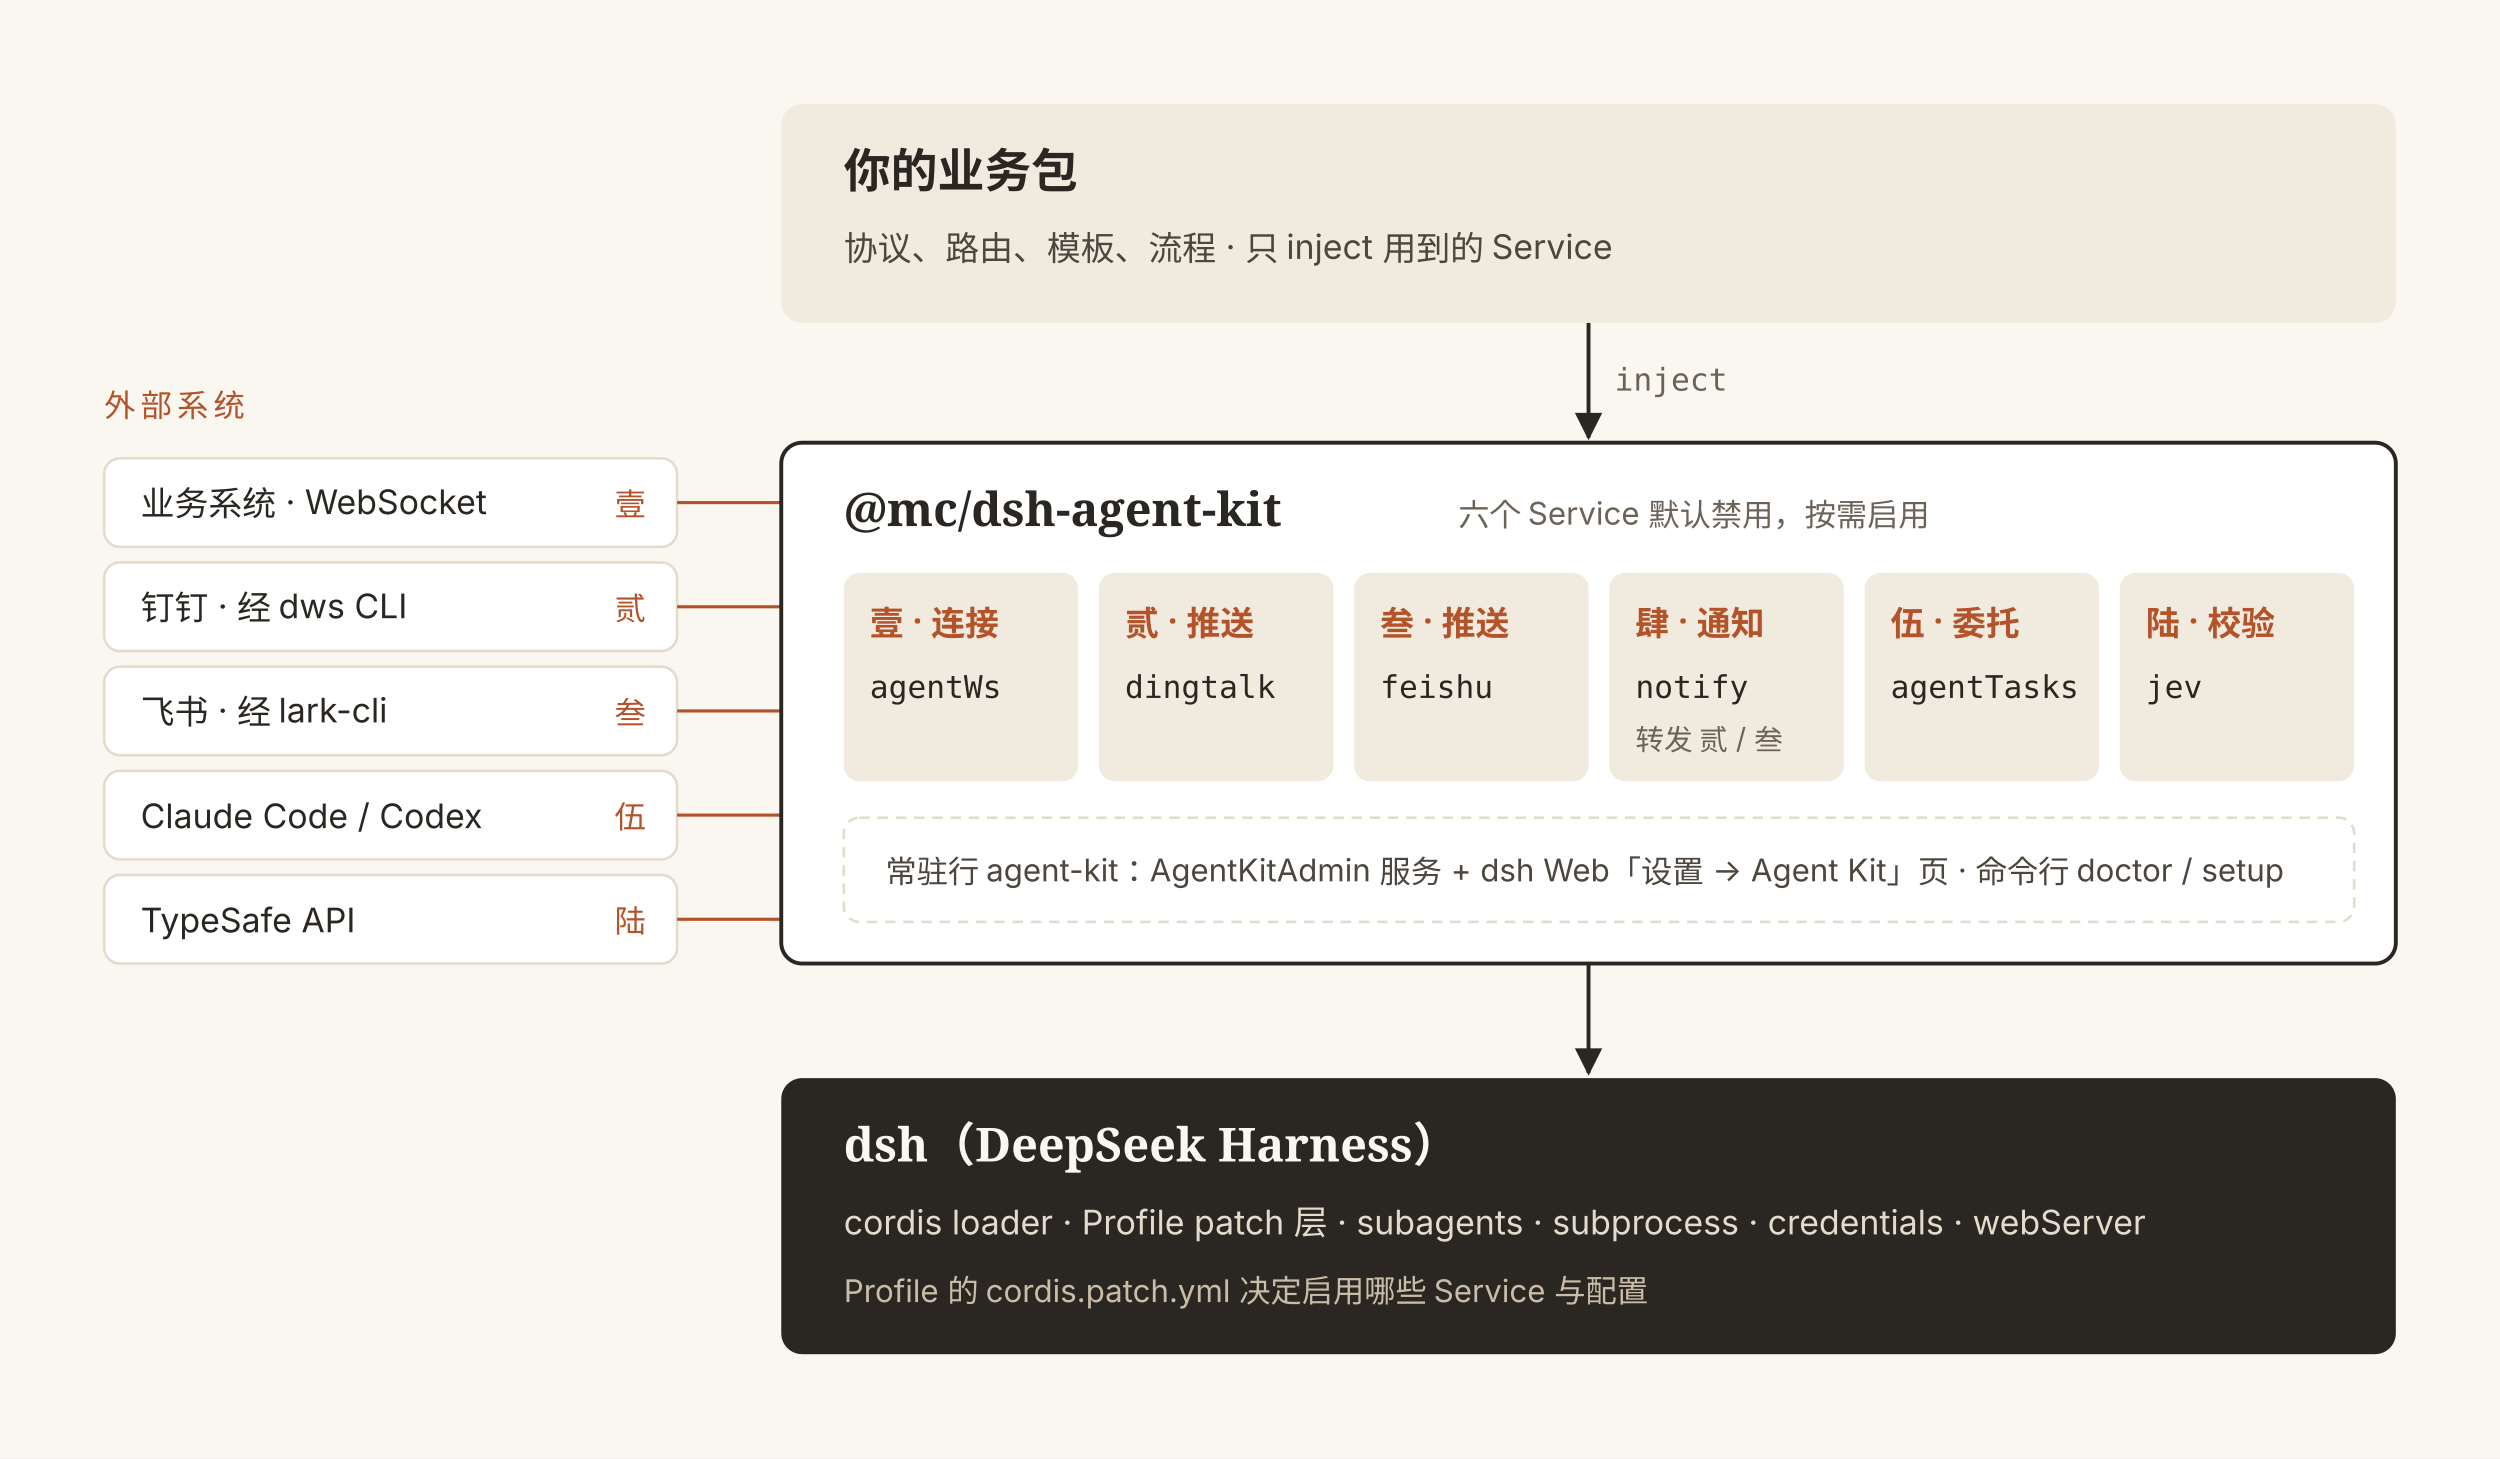
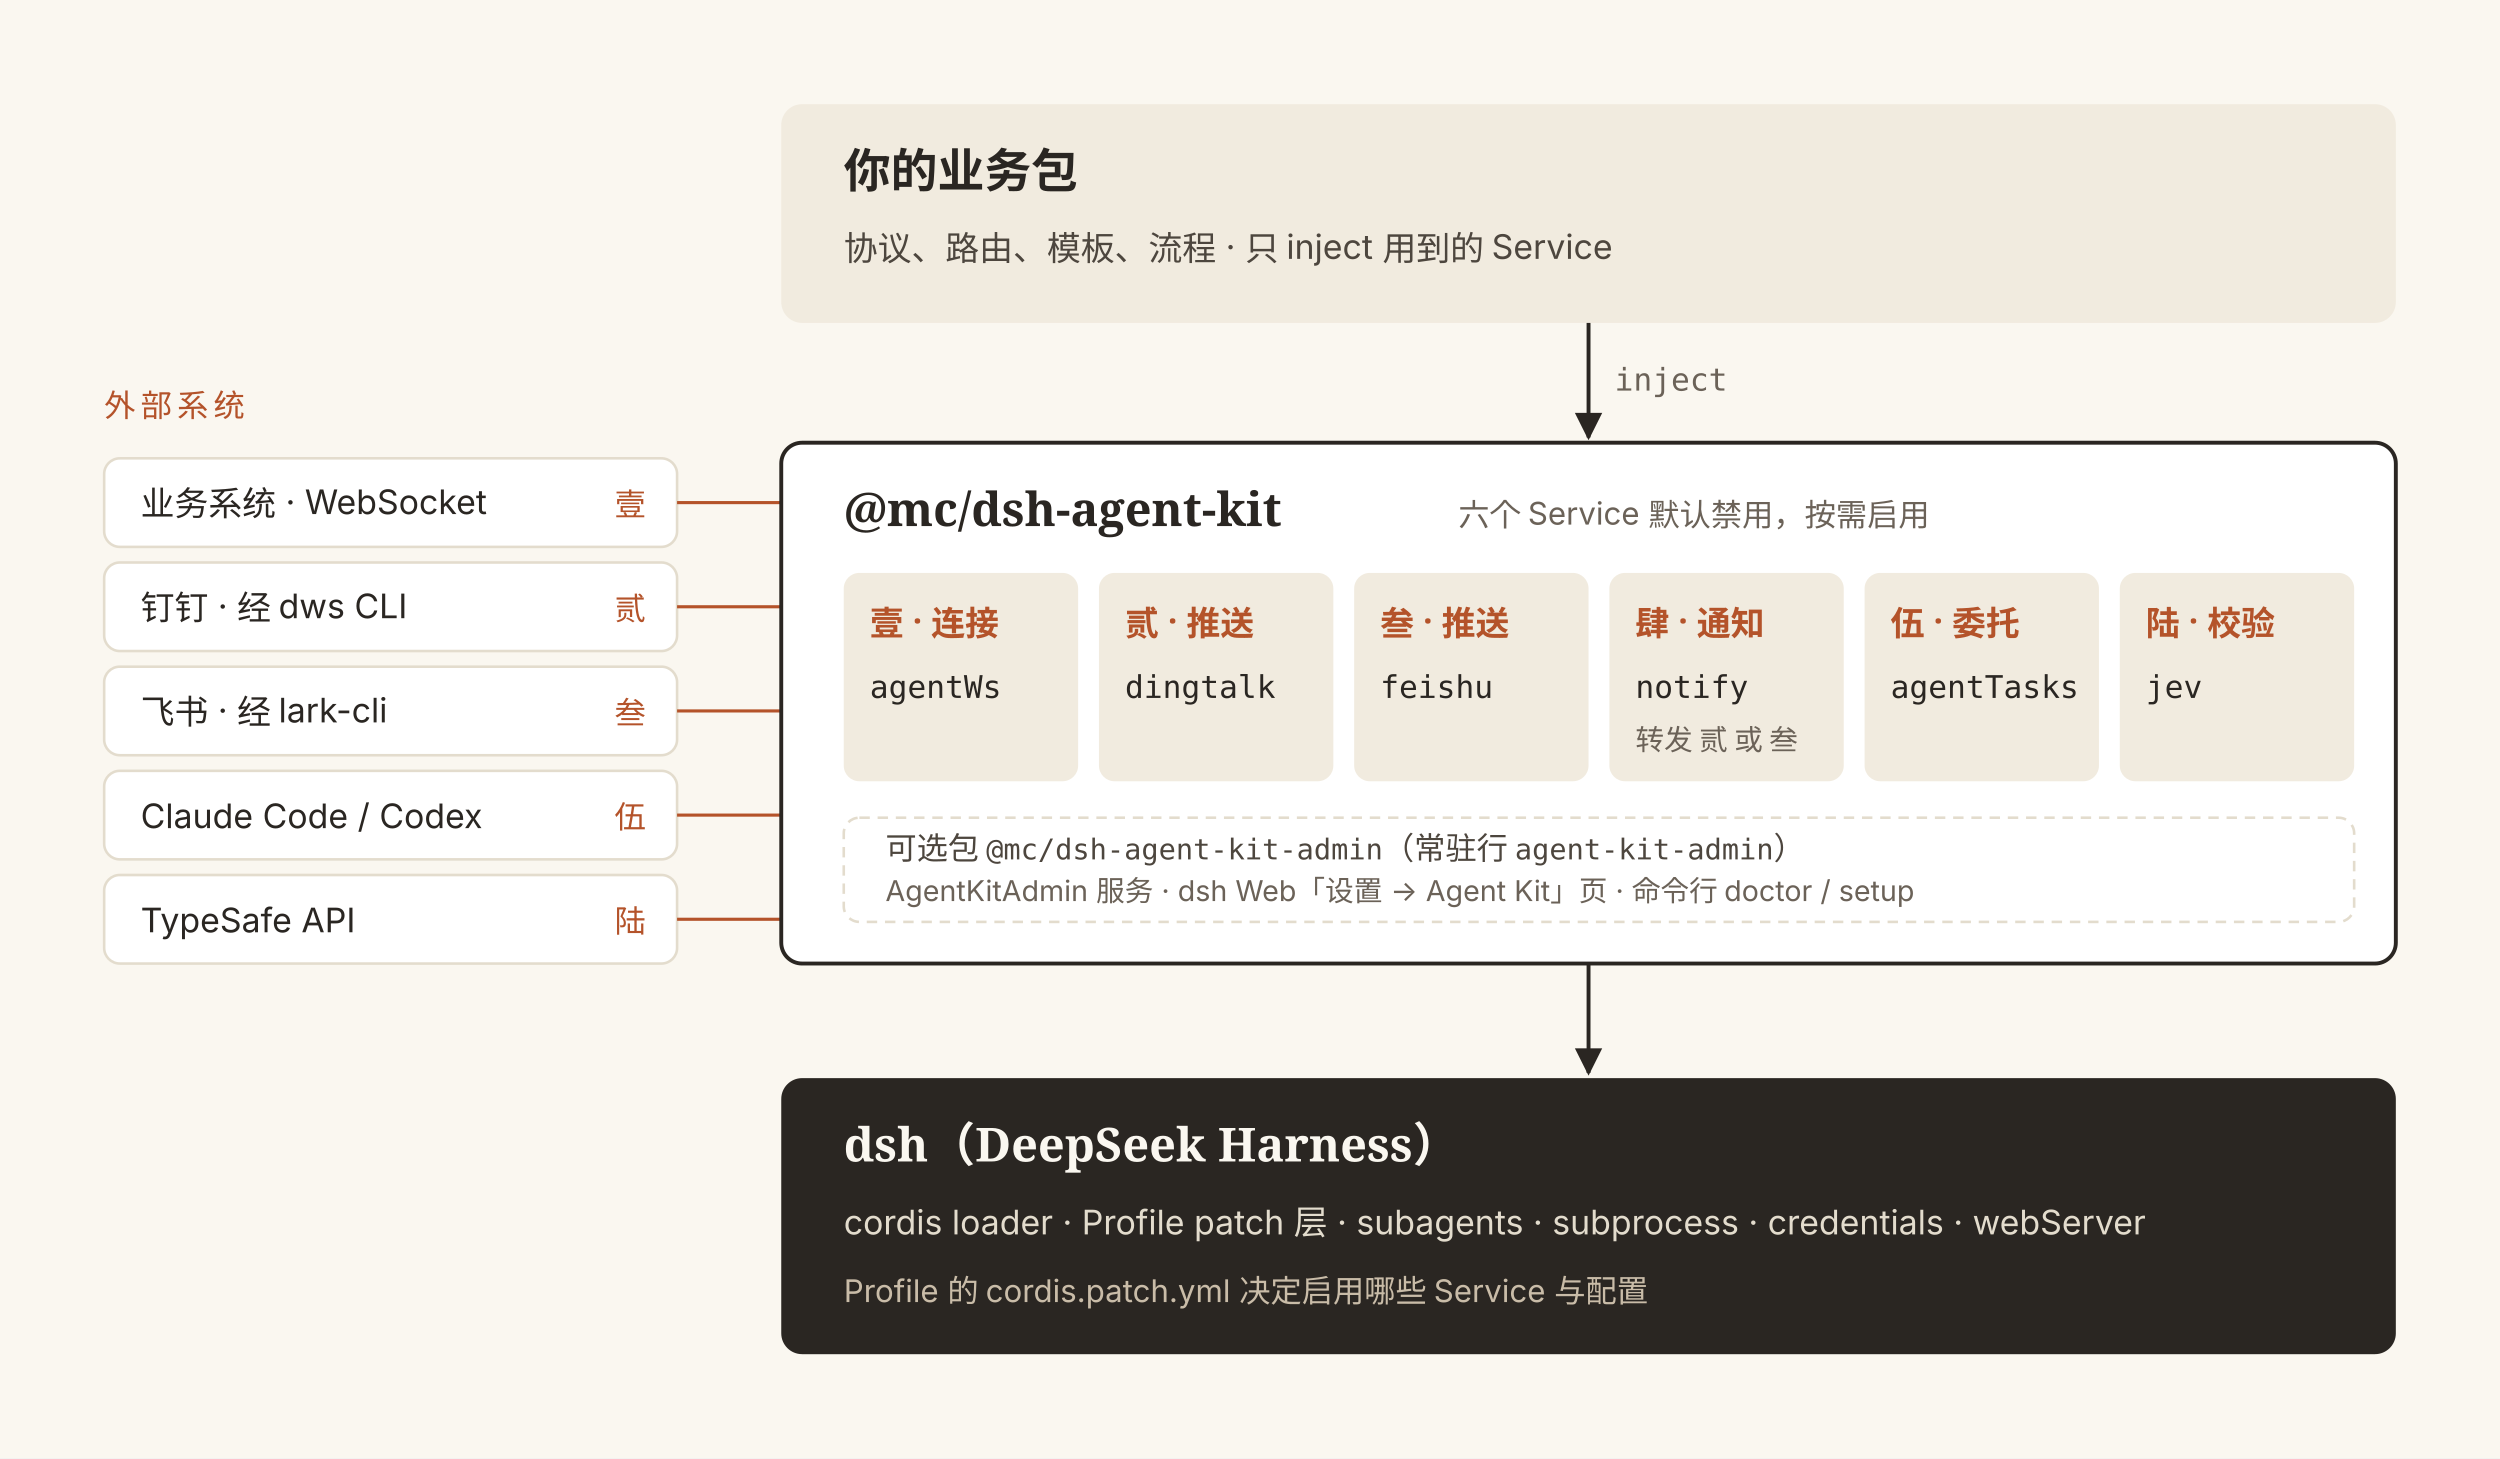
<svg xmlns="http://www.w3.org/2000/svg" viewBox="0 0 960 560" width="960" height="560" role="img" aria-labelledby="t d">
  <style>
    .serif { font-family: 'Noto Serif SC', 'Songti SC', serif; font-weight: 700; }
    .sans { font-family: 'Noto Sans SC', -apple-system, 'PingFang SC', sans-serif; }
    .mono { font-family: 'JetBrains Mono', ui-monospace, Menlo, monospace; }
  </style>
  <rect width="960" height="560" fill="#FAF7F0" />
  <text x="40" y="160" class="sans" font-size="12" letter-spacing="2" fill="#B4532A">外部系统</text>
  <g class="sans" font-size="13" fill="#2A2622">
    <rect x="40" y="176" width="220" height="34" rx="6" fill="#FFFFFF" stroke="#E3DCCD" />
    <text x="54" y="198">业务系统 · WebSocket</text>
    <text x="248" y="198" text-anchor="end" fill="#B4532A" font-size="12">壹</text>
    <rect x="40" y="216" width="220" height="34" rx="6" fill="#FFFFFF" stroke="#E3DCCD" />
    <text x="54" y="238">钉钉 · 经 dws CLI</text>
    <text x="248" y="238" text-anchor="end" fill="#B4532A" font-size="12">贰</text>
    <rect x="40" y="256" width="220" height="34" rx="6" fill="#FFFFFF" stroke="#E3DCCD" />
    <text x="54" y="278">飞书 · 经 lark-cli</text>
    <text x="248" y="278" text-anchor="end" fill="#B4532A" font-size="12">叁</text>
    <rect x="40" y="296" width="220" height="34" rx="6" fill="#FFFFFF" stroke="#E3DCCD" />
    <text x="54" y="318">Claude Code / Codex</text>
    <text x="248" y="318" text-anchor="end" fill="#B4532A" font-size="12">伍</text>
    <rect x="40" y="336" width="220" height="34" rx="6" fill="#FFFFFF" stroke="#E3DCCD" />
    <text x="54" y="358">TypeSafe API</text>
    <text x="248" y="358" text-anchor="end" fill="#B4532A" font-size="12">陆</text>
  </g>
  <g stroke="#B4532A" stroke-width="1.2">
    <line x1="260" y1="193" x2="300" y2="193" />
    <line x1="260" y1="233" x2="300" y2="233" />
    <line x1="260" y1="273" x2="300" y2="273" />
    <line x1="260" y1="313" x2="300" y2="313" />
    <line x1="260" y1="353" x2="300" y2="353" />
  </g>
  <rect x="300" y="40" width="620" height="84" rx="8" fill="#F1EBDF" />
  <text x="324" y="72" class="serif" font-size="18" fill="#2A2622">你的业务包</text>
  <text x="324" y="100" class="sans" font-size="13" fill="#4D463E">协议、路由、模板、流程 · 只 inject 用到的 Service</text>
  <text x="620" y="150" class="mono" font-size="12" fill="#6B6258">inject</text>
  <line x1="610" y1="124" x2="610" y2="168" stroke="#2A2622" stroke-width="1.5" marker-end="url(#arrow)" />
  <rect x="300" y="170" width="620" height="200" rx="8" fill="#FFFFFF" stroke="#2A2622" stroke-width="1.5" />
  <text x="324" y="202" class="serif" font-size="18" fill="#2A2622">@mc/dsh-agent-kit</text>
  <text x="560" y="202" class="sans" font-size="12" fill="#6B6258">六个 Service 默认禁用，按需启用</text>
  <g class="sans">
    <rect x="324" y="220" width="90" height="80" rx="6" fill="#F1EBDF" />
    <text x="334" y="244" class="serif" font-size="13" fill="#B4532A">壹 · 连接</text>
    <text x="334" y="268" class="mono" font-size="12" fill="#2A2622">agentWs</text>
    <rect x="422" y="220" width="90" height="80" rx="6" fill="#F1EBDF" />
    <text x="432" y="244" class="serif" font-size="13" fill="#B4532A">贰 · 推送</text>
    <text x="432" y="268" class="mono" font-size="12" fill="#2A2622">dingtalk</text>
    <rect x="520" y="220" width="90" height="80" rx="6" fill="#F1EBDF" />
    <text x="530" y="244" class="serif" font-size="13" fill="#B4532A">叁 · 推送</text>
    <text x="530" y="268" class="mono" font-size="12" fill="#2A2622">feishu</text>
    <rect x="618" y="220" width="90" height="80" rx="6" fill="#F1EBDF" />
    <text x="628" y="244" class="serif" font-size="13" fill="#B4532A">肆 · 通知</text>
    <text x="628" y="268" class="mono" font-size="12" fill="#2A2622">notify</text>
-     <text x="628" y="288" font-size="11" fill="#6B6258">转发 贰 / 叁</text>
+     <text x="628" y="288" font-size="11" fill="#6B6258">转发 贰 或 叁</text>
    <rect x="716" y="220" width="90" height="80" rx="6" fill="#F1EBDF" />
    <text x="726" y="244" class="serif" font-size="13" fill="#B4532A">伍 · 委托</text>
    <text x="726" y="268" class="mono" font-size="12" fill="#2A2622">agentTasks</text>
    <rect x="814" y="220" width="90" height="80" rx="6" fill="#F1EBDF" />
    <text x="824" y="244" class="serif" font-size="13" fill="#B4532A">陆 · 校验</text>
    <text x="824" y="268" class="mono" font-size="12" fill="#2A2622">jev</text>
  </g>
  <rect x="324" y="314" width="580" height="40" rx="6" fill="none" stroke="#E3DCCD" stroke-dasharray="4 3" />
-   <text x="340" y="339" class="sans" font-size="12" fill="#4D463E">常驻行 agent-kit：AgentKitAdmin 服务 + dsh Web「设置 → Agent Kit」页 · 命令行 doctor / setup</text>
+   <text x="340" y="330" class="sans" font-size="12" fill="#4D463E">可选包 <tspan class="mono" font-size="11">@mc/dsh-agent-kit-admin</tspan>（常驻行 <tspan class="mono" font-size="11">agent-kit-admin</tspan>）</text>
+   <text x="340" y="346" class="sans" font-size="11" fill="#6B6258">AgentKitAdmin 服务 · dsh Web「设置 → Agent Kit」页 · 命令行 doctor / setup</text>
  <line x1="610" y1="370" x2="610" y2="412" stroke="#2A2622" stroke-width="1.5" marker-end="url(#arrow)" />
  <rect x="300" y="414" width="620" height="106" rx="8" fill="#2A2622" />
  <text x="324" y="446" class="serif" font-size="18" fill="#FAF7F0">dsh（DeepSeek Harness）</text>
  <text x="324" y="474" class="sans" font-size="13" fill="#E3DCCD">cordis loader · Profile patch 层 · subagents · subprocess · credentials · webServer</text>
  <text x="324" y="500" class="sans" font-size="12" fill="#C9BCA8">Profile 的 cordis.patch.yml 决定启用哪些 Service 与配置</text>
  <defs>
    <marker id="arrow" viewBox="0 0 10 10" refX="9" refY="5" markerWidth="7" markerHeight="7" orient="auto-start-reverse">
      <path d="M0 0 L10 5 L0 10 z" fill="#2A2622" />
    </marker>
  </defs>
</svg>
